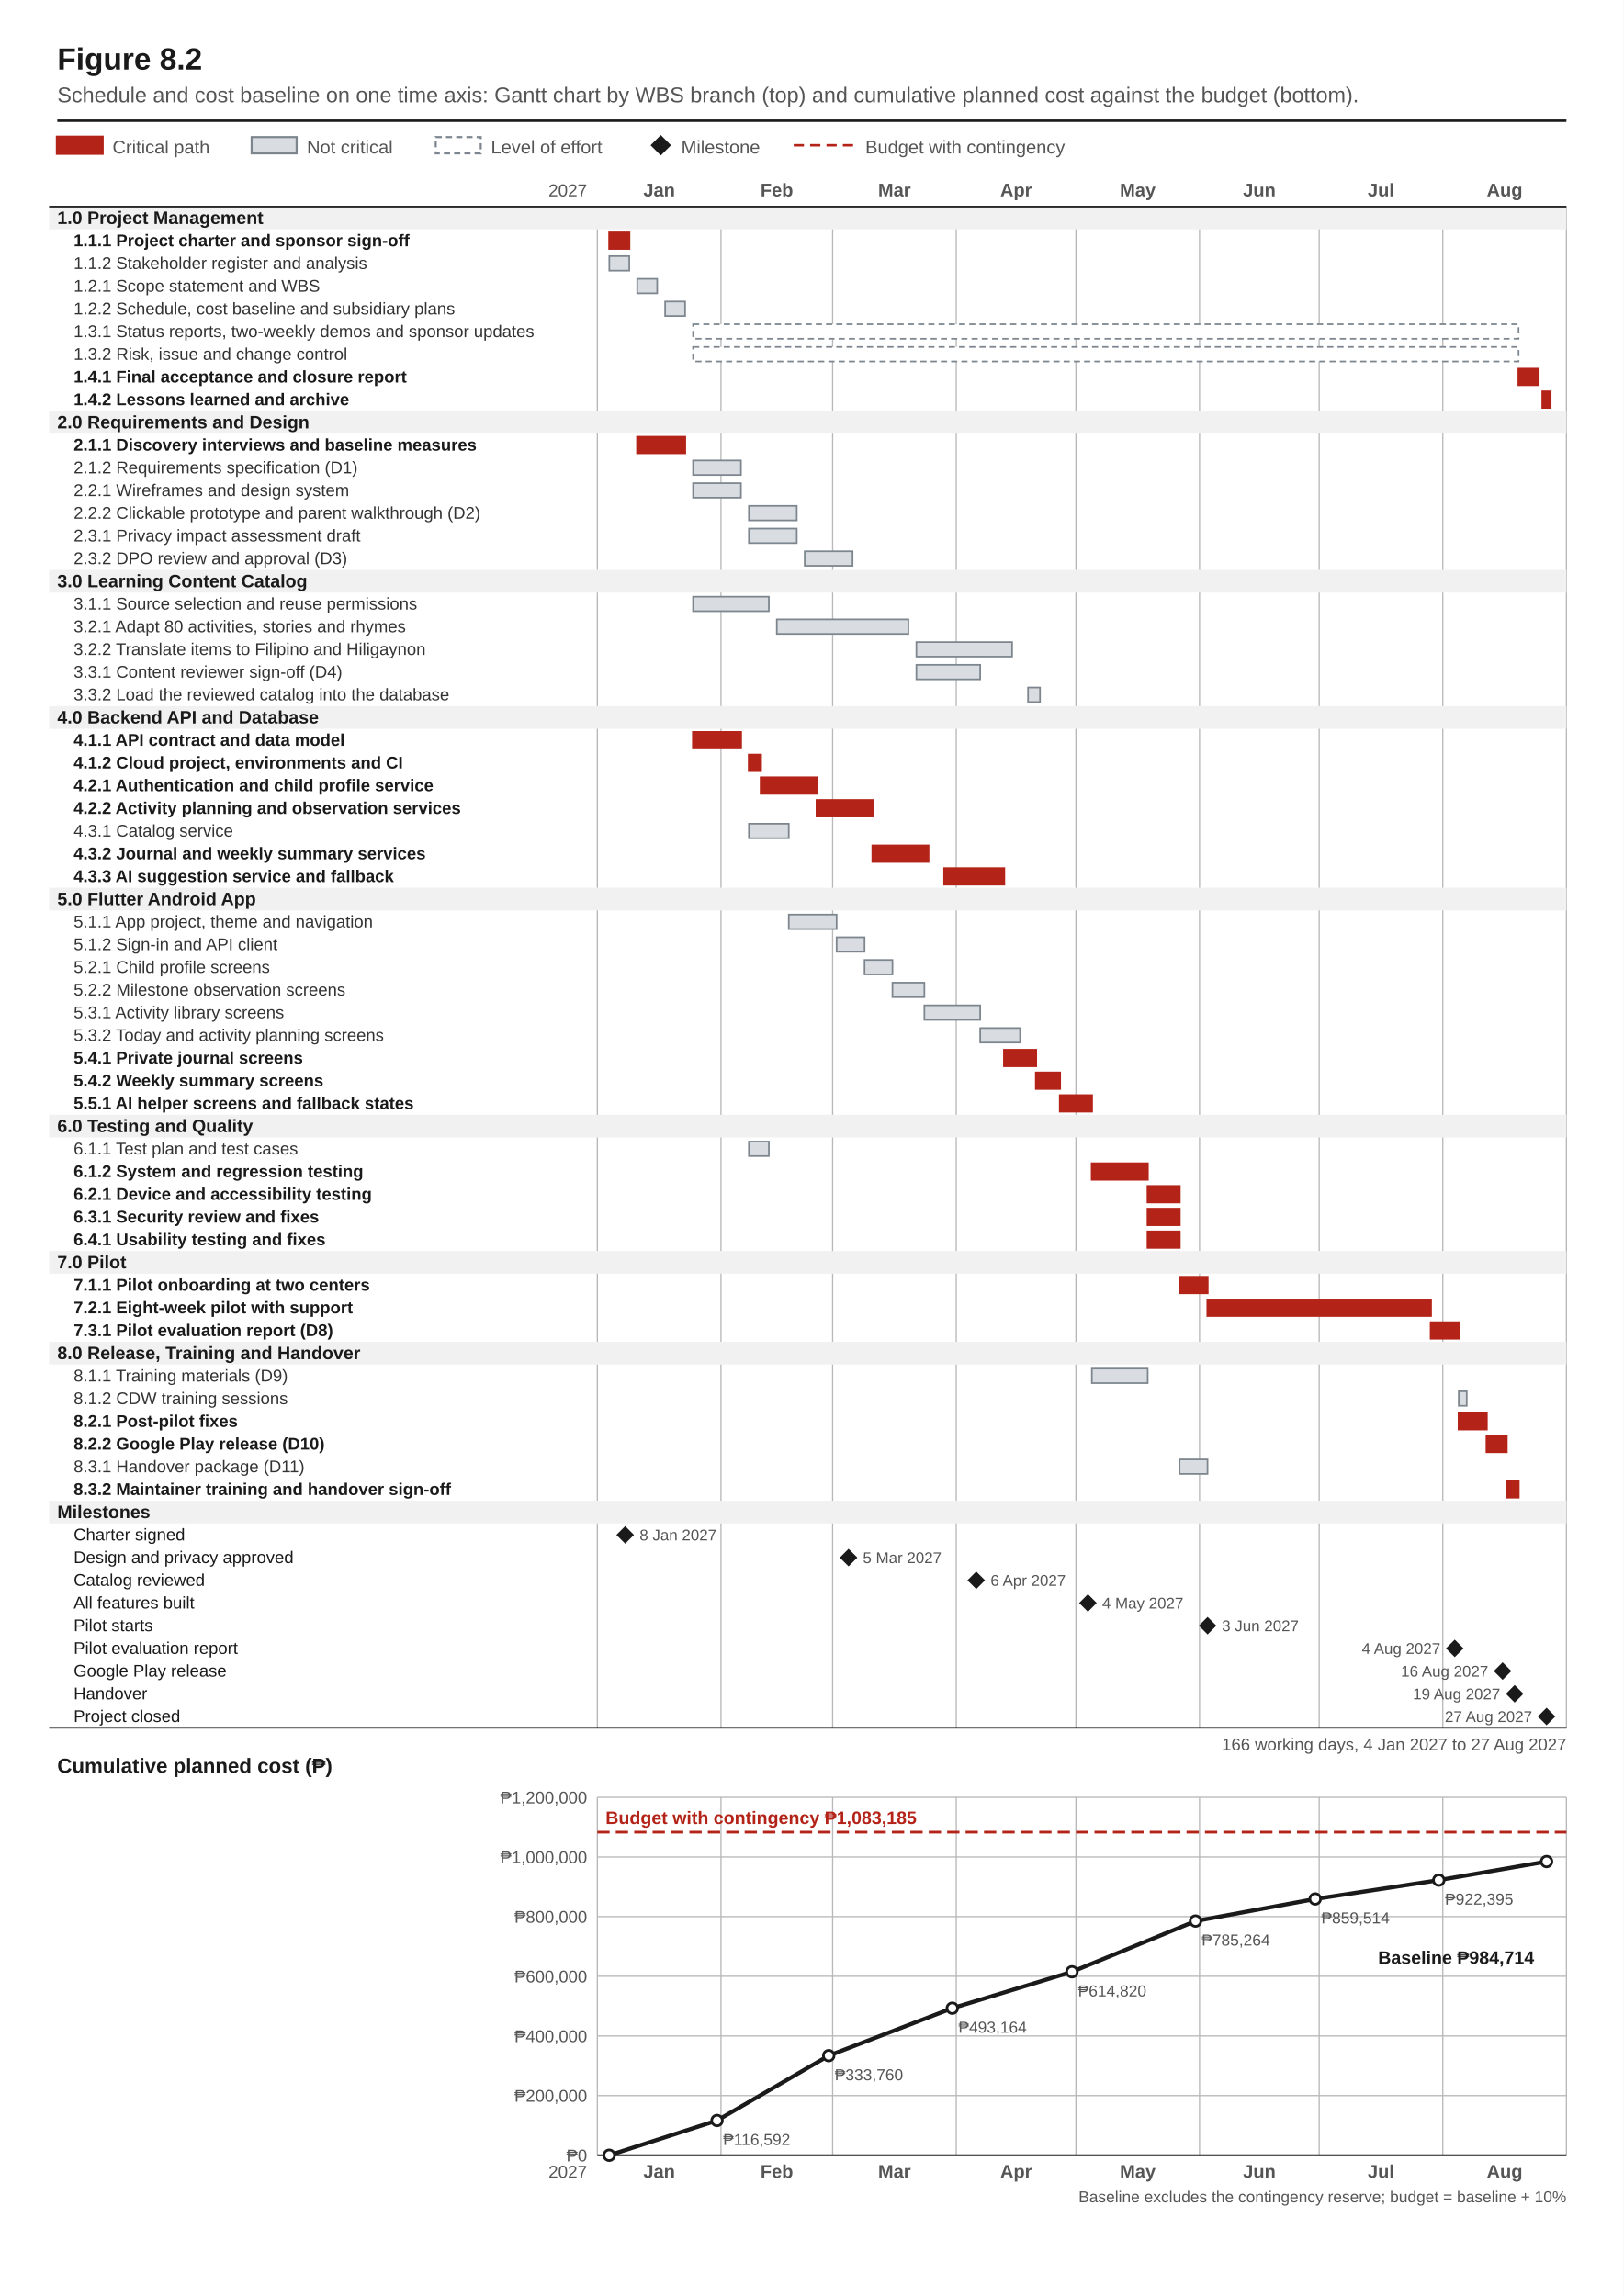
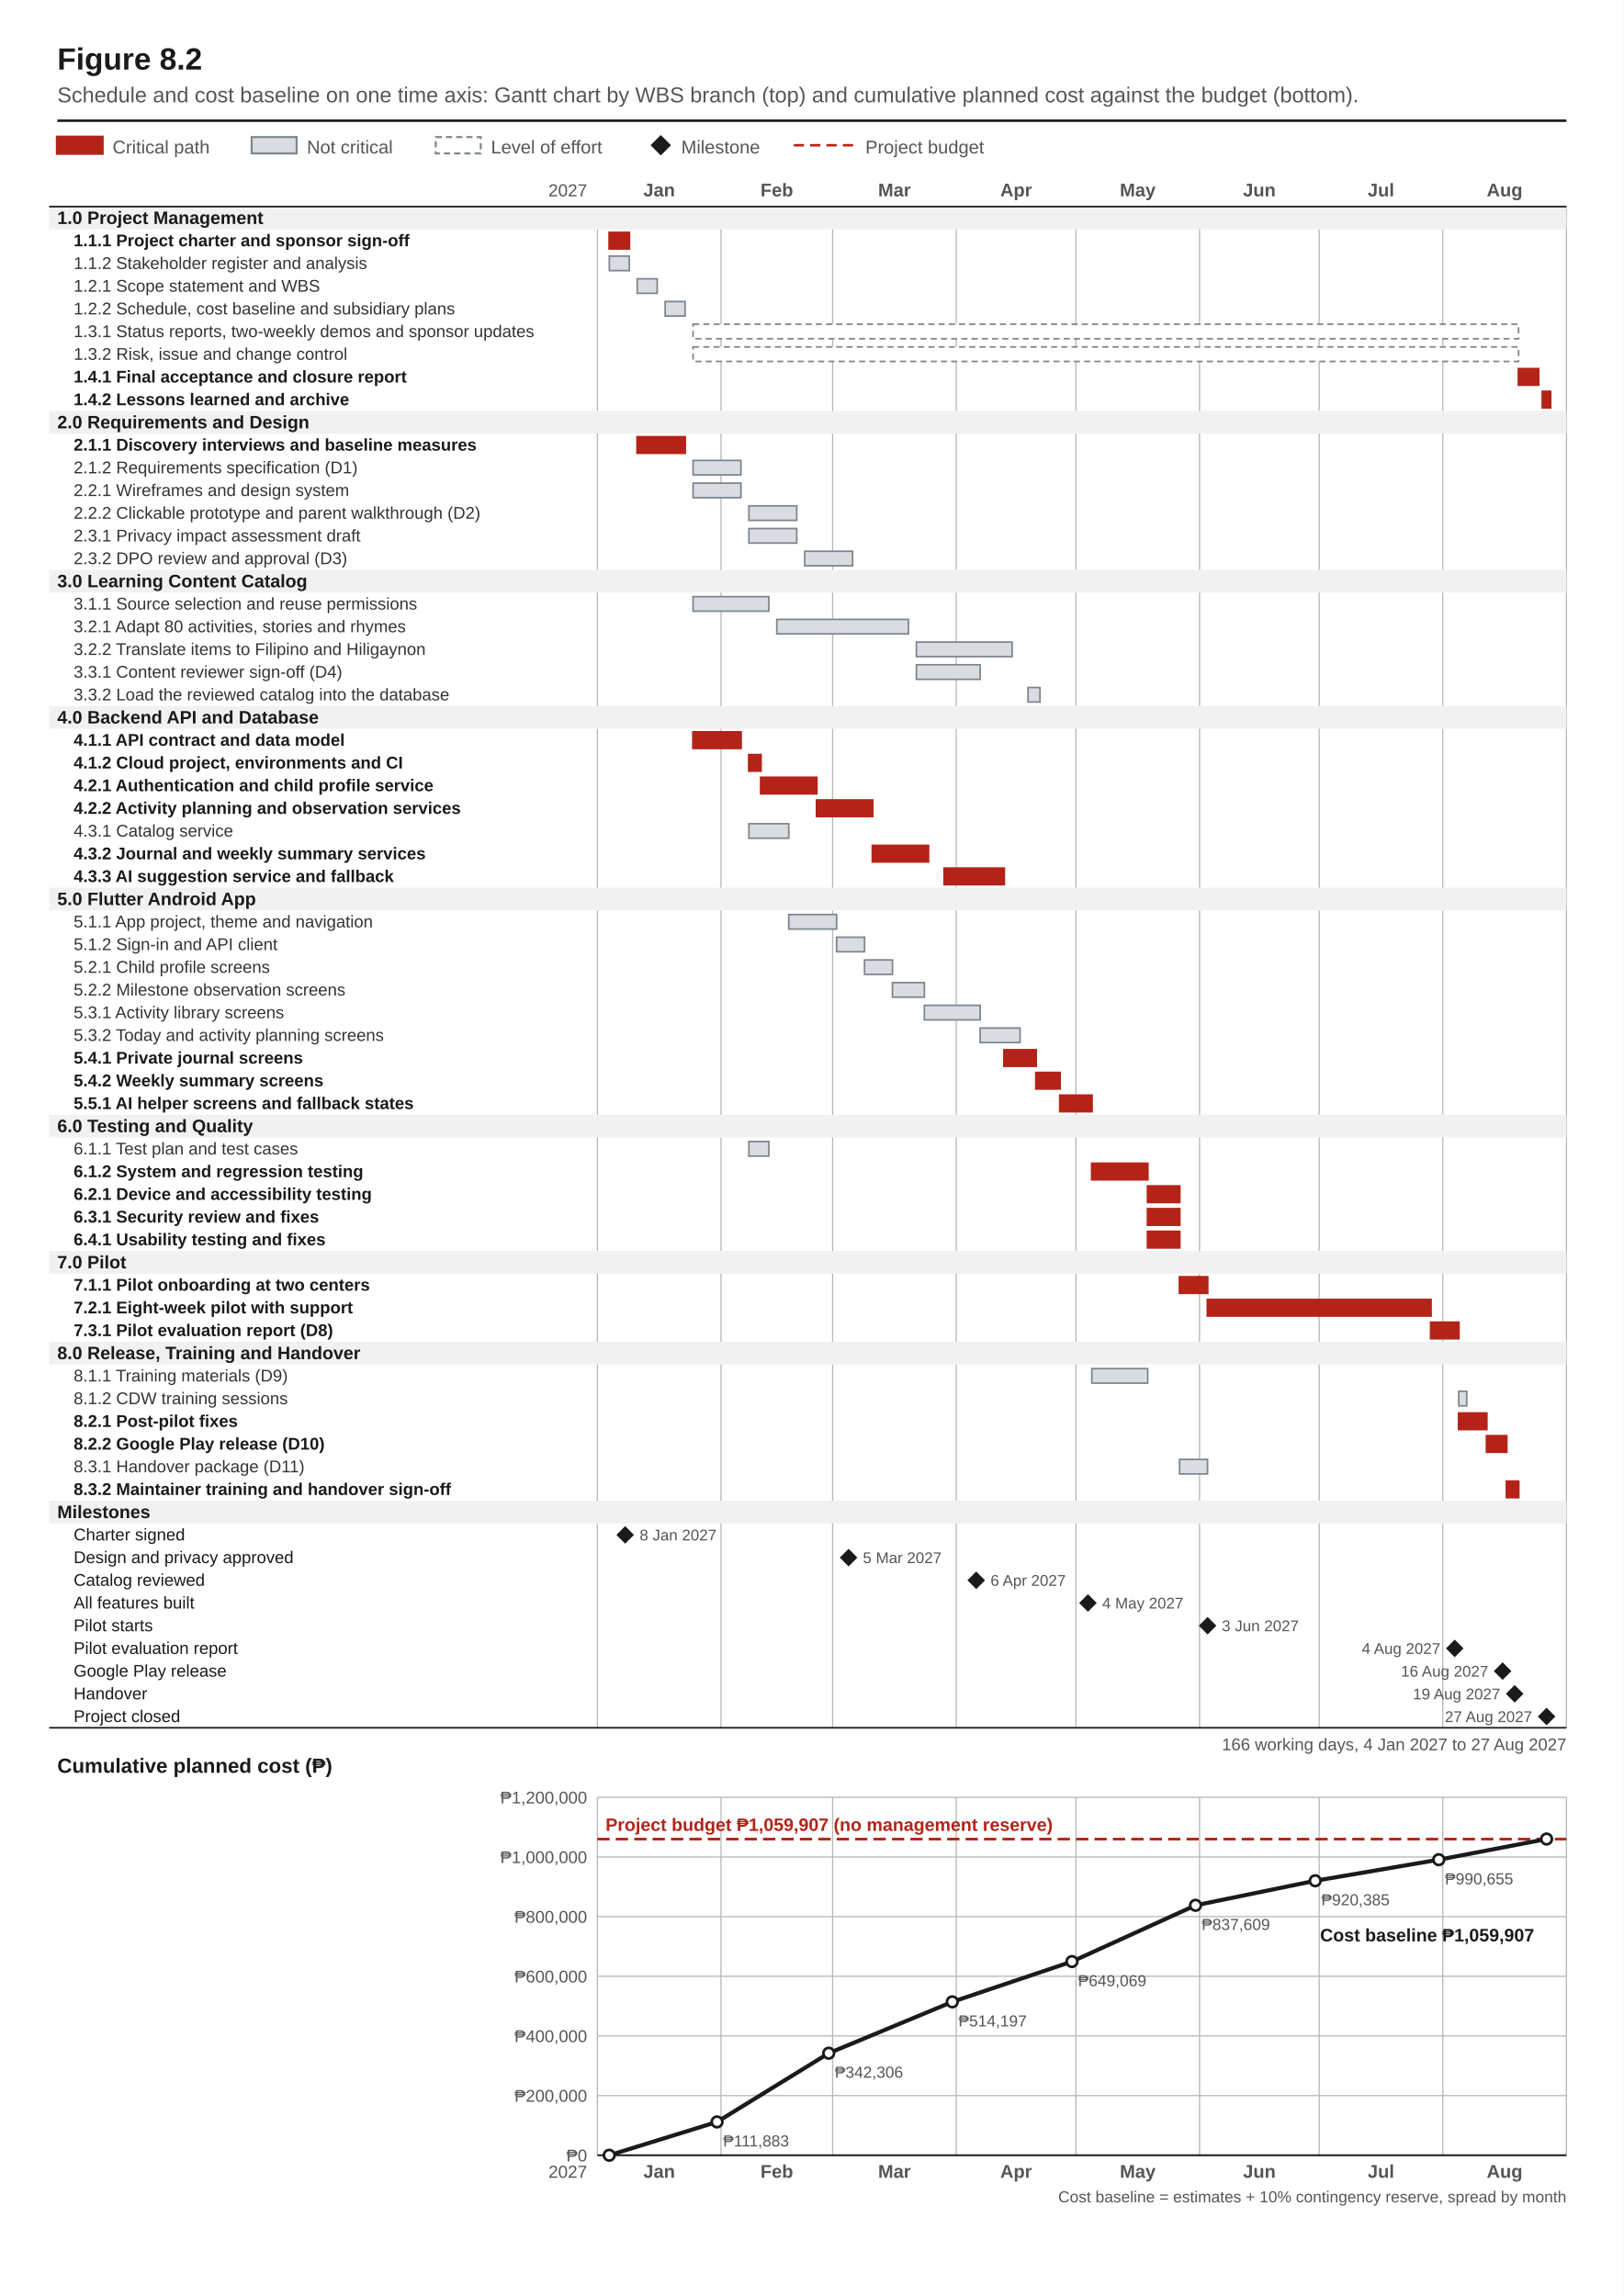
<svg xmlns="http://www.w3.org/2000/svg" width="210.0mm" height="297.0mm" viewBox="0 0 793.70 1122.50" font-family="Arial, &quot;Liberation Sans&quot;, &quot;Nimbus Sans&quot;, &quot;Helvetica Neue&quot;, Helvetica, &quot;DejaVu Sans&quot;, sans-serif">
  <rect width="793.70" height="1122.50" fill="#ffffff" />
  <text x="28.00" y="34.00" font-size="15" fill="#1a1a1a" text-anchor="start" font-weight="700">Figure 8.2</text>
  <text x="28.00" y="50.00" font-size="10.5" fill="#555555" text-anchor="start">Schedule and cost baseline on one time axis: Gantt chart by WBS branch (top) and cumulative planned cost against the budget (bottom).</text>
  <line x1="28.00" y1="59.00" x2="765.70" y2="59.00" stroke="#1a1a1a" stroke-width="1.2" />
  <rect x="28.00" y="67.00" width="22.00" height="8.00" rx="0" fill="#b42318" stroke="#b42318" stroke-width="1.4" />
  <text x="55.00" y="75.00" font-size="9" fill="#555555" text-anchor="start">Critical path</text>
  <rect x="123.00" y="67.00" width="22.00" height="8.00" rx="0" fill="#d9dde1" stroke="#7d868e" stroke-width="1" />
  <text x="150.00" y="75.00" font-size="9" fill="#555555" text-anchor="start">Not critical</text>
  <rect x="213.00" y="67.00" width="22.00" height="8.00" rx="0" fill="#ffffff" stroke="#7d868e" stroke-width="1" stroke-dasharray="3 2" />
  <text x="240.00" y="75.00" font-size="9" fill="#555555" text-anchor="start">Level of effort</text>
  <path d="M323,66 l5,5 l-5,5 l-5,-5 Z" fill="#1a1a1a" />
  <text x="333.00" y="75.00" font-size="9" fill="#555555" text-anchor="start">Milestone</text>
  <line x1="388.00" y1="71.00" x2="418.00" y2="71.00" stroke="#b42318" stroke-width="1.2" stroke-dasharray="5 3" />
-   <text x="423.00" y="75.00" font-size="9" fill="#555555" text-anchor="start">Budget with contingency</text>
+   <text x="423.00" y="75.00" font-size="9" fill="#555555" text-anchor="start">Project budget</text>
  <text x="322.22" y="96.00" font-size="9" fill="#555555" text-anchor="middle" font-weight="700">Jan</text>
  <text x="379.72" y="96.00" font-size="9" fill="#555555" text-anchor="middle" font-weight="700">Feb</text>
  <text x="437.23" y="96.00" font-size="9" fill="#555555" text-anchor="middle" font-weight="700">Mar</text>
  <text x="496.69" y="96.00" font-size="9" fill="#555555" text-anchor="middle" font-weight="700">Apr</text>
  <text x="556.14" y="96.00" font-size="9" fill="#555555" text-anchor="middle" font-weight="700">May</text>
  <text x="615.60" y="96.00" font-size="9" fill="#555555" text-anchor="middle" font-weight="700">Jun</text>
  <text x="675.05" y="96.00" font-size="9" fill="#555555" text-anchor="middle" font-weight="700">Jul</text>
  <text x="735.48" y="96.00" font-size="9" fill="#555555" text-anchor="middle" font-weight="700">Aug</text>
  <text x="287.00" y="96.00" font-size="8.5" fill="#555555" text-anchor="end">2027</text>
  <line x1="292.00" y1="101.00" x2="292.00" y2="844.70" stroke="#b8b8b8" stroke-width="0.6" />
  <line x1="352.43" y1="101.00" x2="352.43" y2="844.70" stroke="#b8b8b8" stroke-width="0.6" />
  <line x1="407.01" y1="101.00" x2="407.01" y2="844.70" stroke="#b8b8b8" stroke-width="0.6" />
  <line x1="467.44" y1="101.00" x2="467.44" y2="844.70" stroke="#b8b8b8" stroke-width="0.6" />
  <line x1="525.93" y1="101.00" x2="525.93" y2="844.70" stroke="#b8b8b8" stroke-width="0.6" />
  <line x1="586.36" y1="101.00" x2="586.36" y2="844.70" stroke="#b8b8b8" stroke-width="0.6" />
  <line x1="644.84" y1="101.00" x2="644.84" y2="844.70" stroke="#b8b8b8" stroke-width="0.6" />
  <line x1="705.27" y1="101.00" x2="705.27" y2="844.70" stroke="#b8b8b8" stroke-width="0.6" />
  <line x1="765.70" y1="101.00" x2="765.70" y2="844.70" stroke="#b8b8b8" stroke-width="0.6" />
  <rect x="24.00" y="101.00" width="741.70" height="11.10" rx="0" fill="#f1f1f1" stroke="none" stroke-width="1" />
  <text x="28.00" y="109.50" font-size="8.8" fill="#1a1a1a" text-anchor="start" font-weight="700">1.0 Project Management</text>
  <text x="36.00" y="120.40" font-size="8.3" fill="#1a1a1a" text-anchor="start" font-weight="700">1.1.1  Project charter and sponsor sign-off</text>
  <rect x="297.85" y="113.70" width="9.75" height="7.90" rx="0" fill="#b42318" stroke="#b42318" stroke-width="1" />
  <text x="36.00" y="131.50" font-size="8.3" fill="#333333" text-anchor="start">1.1.2  Stakeholder register and analysis</text>
  <rect x="297.85" y="125.20" width="9.75" height="7.10" rx="0" fill="#d9dde1" stroke="#7d868e" stroke-width="0.8" />
  <text x="36.00" y="142.60" font-size="8.3" fill="#333333" text-anchor="start">1.2.1  Scope statement and WBS</text>
  <rect x="311.49" y="136.30" width="9.75" height="7.10" rx="0" fill="#d9dde1" stroke="#7d868e" stroke-width="0.8" />
  <text x="36.00" y="153.70" font-size="8.3" fill="#333333" text-anchor="start">1.2.2  Schedule, cost baseline and subsidiary plans</text>
  <rect x="325.14" y="147.40" width="9.75" height="7.10" rx="0" fill="#d9dde1" stroke="#7d868e" stroke-width="0.8" />
  <text x="36.00" y="164.80" font-size="8.3" fill="#333333" text-anchor="start">1.3.1  Status reports, two-weekly demos and sponsor updates</text>
  <rect x="338.79" y="158.50" width="403.52" height="7.10" rx="0" fill="#ffffff" stroke="#7d868e" stroke-width="0.8" stroke-dasharray="3 2" />
  <text x="36.00" y="175.90" font-size="8.3" fill="#333333" text-anchor="start">1.3.2  Risk, issue and change control</text>
  <rect x="338.79" y="169.60" width="403.52" height="7.10" rx="0" fill="#ffffff" stroke="#7d868e" stroke-width="0.8" stroke-dasharray="3 2" />
  <text x="36.00" y="187.00" font-size="8.3" fill="#1a1a1a" text-anchor="start" font-weight="700">1.4.1  Final acceptance and closure report</text>
  <rect x="742.31" y="180.30" width="9.75" height="7.90" rx="0" fill="#b42318" stroke="#b42318" stroke-width="1" />
  <text x="36.00" y="198.10" font-size="8.3" fill="#1a1a1a" text-anchor="start" font-weight="700">1.4.2  Lessons learned and archive</text>
  <rect x="754.00" y="191.40" width="3.90" height="7.90" rx="0" fill="#b42318" stroke="#b42318" stroke-width="1" />
  <rect x="24.00" y="200.90" width="741.70" height="11.10" rx="0" fill="#f1f1f1" stroke="none" stroke-width="1" />
  <text x="28.00" y="209.40" font-size="8.8" fill="#1a1a1a" text-anchor="start" font-weight="700">2.0 Requirements and Design</text>
  <text x="36.00" y="220.30" font-size="8.3" fill="#1a1a1a" text-anchor="start" font-weight="700">2.1.1  Discovery interviews and baseline measures</text>
  <rect x="311.49" y="213.60" width="23.39" height="7.90" rx="0" fill="#b42318" stroke="#b42318" stroke-width="1" />
  <text x="36.00" y="231.40" font-size="8.3" fill="#333333" text-anchor="start">2.1.2  Requirements specification (D1)</text>
  <rect x="338.79" y="225.10" width="23.39" height="7.10" rx="0" fill="#d9dde1" stroke="#7d868e" stroke-width="0.8" />
  <text x="36.00" y="242.50" font-size="8.3" fill="#333333" text-anchor="start">2.2.1  Wireframes and design system</text>
  <rect x="338.79" y="236.20" width="23.39" height="7.10" rx="0" fill="#d9dde1" stroke="#7d868e" stroke-width="0.8" />
  <text x="36.00" y="253.60" font-size="8.3" fill="#333333" text-anchor="start">2.2.2  Clickable prototype and parent walkthrough (D2)</text>
  <rect x="366.08" y="247.30" width="23.39" height="7.10" rx="0" fill="#d9dde1" stroke="#7d868e" stroke-width="0.8" />
  <text x="36.00" y="264.70" font-size="8.3" fill="#333333" text-anchor="start">2.3.1  Privacy impact assessment draft</text>
  <rect x="366.08" y="258.40" width="23.39" height="7.10" rx="0" fill="#d9dde1" stroke="#7d868e" stroke-width="0.8" />
  <text x="36.00" y="275.80" font-size="8.3" fill="#333333" text-anchor="start">2.3.2  DPO review and approval (D3)</text>
  <rect x="393.37" y="269.50" width="23.39" height="7.10" rx="0" fill="#d9dde1" stroke="#7d868e" stroke-width="0.8" />
  <rect x="24.00" y="278.60" width="741.70" height="11.10" rx="0" fill="#f1f1f1" stroke="none" stroke-width="1" />
  <text x="28.00" y="287.10" font-size="8.8" fill="#1a1a1a" text-anchor="start" font-weight="700">3.0 Learning Content Catalog</text>
  <text x="36.00" y="298.00" font-size="8.3" fill="#333333" text-anchor="start">3.1.1  Source selection and reuse permissions</text>
  <rect x="338.79" y="291.70" width="37.04" height="7.10" rx="0" fill="#d9dde1" stroke="#7d868e" stroke-width="0.8" />
  <text x="36.00" y="309.10" font-size="8.3" fill="#333333" text-anchor="start">3.2.1  Adapt 80 activities, stories and rhymes</text>
  <rect x="379.72" y="302.80" width="64.33" height="7.10" rx="0" fill="#d9dde1" stroke="#7d868e" stroke-width="0.8" />
  <text x="36.00" y="320.20" font-size="8.3" fill="#333333" text-anchor="start">3.2.2  Translate items to Filipino and Hiligaynon</text>
  <rect x="447.95" y="313.90" width="46.79" height="7.10" rx="0" fill="#d9dde1" stroke="#7d868e" stroke-width="0.8" />
  <text x="36.00" y="331.30" font-size="8.3" fill="#333333" text-anchor="start">3.3.1  Content reviewer sign-off (D4)</text>
  <rect x="447.95" y="325.00" width="31.19" height="7.10" rx="0" fill="#d9dde1" stroke="#7d868e" stroke-width="0.8" />
  <text x="36.00" y="342.40" font-size="8.3" fill="#333333" text-anchor="start">3.3.2  Load the reviewed catalog into the database</text>
  <rect x="502.53" y="336.10" width="5.85" height="7.10" rx="0" fill="#d9dde1" stroke="#7d868e" stroke-width="0.8" />
  <rect x="24.00" y="345.20" width="741.70" height="11.10" rx="0" fill="#f1f1f1" stroke="none" stroke-width="1" />
  <text x="28.00" y="353.70" font-size="8.8" fill="#1a1a1a" text-anchor="start" font-weight="700">4.0 Backend API and Database</text>
  <text x="36.00" y="364.60" font-size="8.3" fill="#1a1a1a" text-anchor="start" font-weight="700">4.1.1  API contract and data model</text>
  <rect x="338.79" y="357.90" width="23.39" height="7.90" rx="0" fill="#b42318" stroke="#b42318" stroke-width="1" />
  <text x="36.00" y="375.70" font-size="8.3" fill="#1a1a1a" text-anchor="start" font-weight="700">4.1.2  Cloud project, environments and CI</text>
  <rect x="366.08" y="369.00" width="5.85" height="7.90" rx="0" fill="#b42318" stroke="#b42318" stroke-width="1" />
  <text x="36.00" y="386.80" font-size="8.3" fill="#1a1a1a" text-anchor="start" font-weight="700">4.2.1  Authentication and child profile service</text>
  <rect x="371.92" y="380.10" width="27.29" height="7.90" rx="0" fill="#b42318" stroke="#b42318" stroke-width="1" />
  <text x="36.00" y="397.90" font-size="8.3" fill="#1a1a1a" text-anchor="start" font-weight="700">4.2.2  Activity planning and observation services</text>
  <rect x="399.22" y="391.20" width="27.29" height="7.90" rx="0" fill="#b42318" stroke="#b42318" stroke-width="1" />
  <text x="36.00" y="409.00" font-size="8.3" fill="#333333" text-anchor="start">4.3.1  Catalog service</text>
  <rect x="366.08" y="402.70" width="19.49" height="7.10" rx="0" fill="#d9dde1" stroke="#7d868e" stroke-width="0.8" />
  <text x="36.00" y="420.10" font-size="8.3" fill="#1a1a1a" text-anchor="start" font-weight="700">4.3.2  Journal and weekly summary services</text>
  <rect x="426.51" y="413.40" width="27.29" height="7.90" rx="0" fill="#b42318" stroke="#b42318" stroke-width="1" />
  <text x="36.00" y="431.20" font-size="8.3" fill="#1a1a1a" text-anchor="start" font-weight="700">4.3.3  AI suggestion service and fallback</text>
  <rect x="461.60" y="424.50" width="29.24" height="7.90" rx="0" fill="#b42318" stroke="#b42318" stroke-width="1" />
  <rect x="24.00" y="434.00" width="741.70" height="11.10" rx="0" fill="#f1f1f1" stroke="none" stroke-width="1" />
  <text x="28.00" y="442.50" font-size="8.8" fill="#1a1a1a" text-anchor="start" font-weight="700">5.0 Flutter Android App</text>
  <text x="36.00" y="453.40" font-size="8.3" fill="#333333" text-anchor="start">5.1.1  App project, theme and navigation</text>
  <rect x="385.57" y="447.10" width="23.39" height="7.10" rx="0" fill="#d9dde1" stroke="#7d868e" stroke-width="0.8" />
  <text x="36.00" y="464.50" font-size="8.3" fill="#333333" text-anchor="start">5.1.2  Sign-in and API client</text>
  <rect x="408.96" y="458.20" width="13.65" height="7.10" rx="0" fill="#d9dde1" stroke="#7d868e" stroke-width="0.8" />
  <text x="36.00" y="475.60" font-size="8.3" fill="#333333" text-anchor="start">5.2.1  Child profile screens</text>
  <rect x="422.61" y="469.30" width="13.65" height="7.10" rx="0" fill="#d9dde1" stroke="#7d868e" stroke-width="0.8" />
  <text x="36.00" y="486.70" font-size="8.3" fill="#333333" text-anchor="start">5.2.2  Milestone observation screens</text>
  <rect x="436.25" y="480.40" width="15.60" height="7.10" rx="0" fill="#d9dde1" stroke="#7d868e" stroke-width="0.8" />
  <text x="36.00" y="497.80" font-size="8.3" fill="#333333" text-anchor="start">5.3.1  Activity library screens</text>
  <rect x="451.85" y="491.50" width="27.29" height="7.10" rx="0" fill="#d9dde1" stroke="#7d868e" stroke-width="0.8" />
  <text x="36.00" y="508.90" font-size="8.3" fill="#333333" text-anchor="start">5.3.2  Today and activity planning screens</text>
  <rect x="479.14" y="502.60" width="19.49" height="7.10" rx="0" fill="#d9dde1" stroke="#7d868e" stroke-width="0.8" />
  <text x="36.00" y="520.00" font-size="8.3" fill="#1a1a1a" text-anchor="start" font-weight="700">5.4.1  Private journal screens</text>
  <rect x="490.84" y="513.30" width="15.60" height="7.90" rx="0" fill="#b42318" stroke="#b42318" stroke-width="1" />
  <text x="36.00" y="531.10" font-size="8.3" fill="#1a1a1a" text-anchor="start" font-weight="700">5.4.2  Weekly summary screens</text>
  <rect x="506.43" y="524.40" width="11.70" height="7.90" rx="0" fill="#b42318" stroke="#b42318" stroke-width="1" />
  <text x="36.00" y="542.20" font-size="8.3" fill="#1a1a1a" text-anchor="start" font-weight="700">5.5.1  AI helper screens and fallback states</text>
  <rect x="518.13" y="535.50" width="15.60" height="7.90" rx="0" fill="#b42318" stroke="#b42318" stroke-width="1" />
  <rect x="24.00" y="545.00" width="741.70" height="11.10" rx="0" fill="#f1f1f1" stroke="none" stroke-width="1" />
  <text x="28.00" y="553.50" font-size="8.8" fill="#1a1a1a" text-anchor="start" font-weight="700">6.0 Testing and Quality</text>
  <text x="36.00" y="564.40" font-size="8.3" fill="#333333" text-anchor="start">6.1.1  Test plan and test cases</text>
  <rect x="366.08" y="558.10" width="9.75" height="7.10" rx="0" fill="#d9dde1" stroke="#7d868e" stroke-width="0.8" />
  <text x="36.00" y="575.50" font-size="8.3" fill="#1a1a1a" text-anchor="start" font-weight="700">6.1.2  System and regression testing</text>
  <rect x="533.72" y="568.80" width="27.29" height="7.90" rx="0" fill="#b42318" stroke="#b42318" stroke-width="1" />
  <text x="36.00" y="586.60" font-size="8.3" fill="#1a1a1a" text-anchor="start" font-weight="700">6.2.1  Device and accessibility testing</text>
  <rect x="561.01" y="579.90" width="15.60" height="7.90" rx="0" fill="#b42318" stroke="#b42318" stroke-width="1" />
  <text x="36.00" y="597.70" font-size="8.3" fill="#1a1a1a" text-anchor="start" font-weight="700">6.3.1  Security review and fixes</text>
  <rect x="561.01" y="591.00" width="15.60" height="7.90" rx="0" fill="#b42318" stroke="#b42318" stroke-width="1" />
  <text x="36.00" y="608.80" font-size="8.3" fill="#1a1a1a" text-anchor="start" font-weight="700">6.4.1  Usability testing and fixes</text>
  <rect x="561.01" y="602.10" width="15.60" height="7.90" rx="0" fill="#b42318" stroke="#b42318" stroke-width="1" />
  <rect x="24.00" y="611.60" width="741.70" height="11.10" rx="0" fill="#f1f1f1" stroke="none" stroke-width="1" />
  <text x="28.00" y="620.10" font-size="8.8" fill="#1a1a1a" text-anchor="start" font-weight="700">7.0 Pilot</text>
  <text x="36.00" y="631.00" font-size="8.3" fill="#1a1a1a" text-anchor="start" font-weight="700">7.1.1  Pilot onboarding at two centers</text>
  <rect x="576.61" y="624.30" width="13.65" height="7.90" rx="0" fill="#b42318" stroke="#b42318" stroke-width="1" />
  <text x="36.00" y="642.10" font-size="8.3" fill="#1a1a1a" text-anchor="start" font-weight="700">7.2.1  Eight-week pilot with support</text>
  <rect x="590.26" y="635.40" width="109.17" height="7.90" rx="0" fill="#b42318" stroke="#b42318" stroke-width="1" />
  <text x="36.00" y="653.20" font-size="8.3" fill="#1a1a1a" text-anchor="start" font-weight="700">7.3.1  Pilot evaluation report (D8)</text>
  <rect x="699.42" y="646.50" width="13.65" height="7.90" rx="0" fill="#b42318" stroke="#b42318" stroke-width="1" />
  <rect x="24.00" y="656.00" width="741.70" height="11.10" rx="0" fill="#f1f1f1" stroke="none" stroke-width="1" />
  <text x="28.00" y="664.50" font-size="8.8" fill="#1a1a1a" text-anchor="start" font-weight="700">8.0 Release, Training and Handover</text>
  <text x="36.00" y="675.40" font-size="8.3" fill="#333333" text-anchor="start">8.1.1  Training materials (D9)</text>
  <rect x="533.72" y="669.10" width="27.29" height="7.10" rx="0" fill="#d9dde1" stroke="#7d868e" stroke-width="0.8" />
  <text x="36.00" y="686.50" font-size="8.3" fill="#333333" text-anchor="start">8.1.2  CDW training sessions</text>
  <rect x="713.07" y="680.20" width="3.90" height="7.10" rx="0" fill="#d9dde1" stroke="#7d868e" stroke-width="0.8" />
  <text x="36.00" y="697.60" font-size="8.3" fill="#1a1a1a" text-anchor="start" font-weight="700">8.2.1  Post-pilot fixes</text>
  <rect x="713.07" y="690.90" width="13.65" height="7.90" rx="0" fill="#b42318" stroke="#b42318" stroke-width="1" />
  <text x="36.00" y="708.70" font-size="8.3" fill="#1a1a1a" text-anchor="start" font-weight="700">8.2.2  Google Play release (D10)</text>
  <rect x="726.71" y="702.00" width="9.75" height="7.90" rx="0" fill="#b42318" stroke="#b42318" stroke-width="1" />
  <text x="36.00" y="719.80" font-size="8.3" fill="#333333" text-anchor="start">8.3.1  Handover package (D11)</text>
  <rect x="576.61" y="713.50" width="13.65" height="7.10" rx="0" fill="#d9dde1" stroke="#7d868e" stroke-width="0.8" />
  <text x="36.00" y="730.90" font-size="8.3" fill="#1a1a1a" text-anchor="start" font-weight="700">8.3.2  Maintainer training and handover sign-off</text>
  <rect x="736.46" y="724.20" width="5.85" height="7.90" rx="0" fill="#b42318" stroke="#b42318" stroke-width="1" />
  <rect x="24.00" y="733.70" width="741.70" height="11.10" rx="0" fill="#f1f1f1" stroke="none" stroke-width="1" />
  <text x="28.00" y="742.20" font-size="8.8" fill="#1a1a1a" text-anchor="start" font-weight="700">Milestones</text>
  <text x="36.00" y="753.10" font-size="8.3" fill="#1a1a1a" text-anchor="start">Charter signed</text>
  <path d="M305.6,746.1 l4.3,4.3 l-4.3,4.3 l-4.3,-4.3 Z" fill="#1a1a1a" />
  <text x="312.65" y="753.10" font-size="7.6" fill="#555555" text-anchor="start">8 Jan 2027</text>
  <text x="36.00" y="764.20" font-size="8.3" fill="#1a1a1a" text-anchor="start">Design and privacy approved</text>
  <path d="M414.8,757.2 l4.3,4.3 l-4.3,4.3 l-4.3,-4.3 Z" fill="#1a1a1a" />
  <text x="421.81" y="764.20" font-size="7.6" fill="#555555" text-anchor="start">5 Mar 2027</text>
  <text x="36.00" y="775.30" font-size="8.3" fill="#1a1a1a" text-anchor="start">Catalog reviewed</text>
  <path d="M477.2,768.3 l4.3,4.3 l-4.3,4.3 l-4.3,-4.3 Z" fill="#1a1a1a" />
  <text x="484.19" y="775.30" font-size="7.6" fill="#555555" text-anchor="start">6 Apr 2027</text>
  <text x="36.00" y="786.40" font-size="8.3" fill="#1a1a1a" text-anchor="start">All features built</text>
  <path d="M531.8,779.4 l4.3,4.3 l-4.3,4.3 l-4.3,-4.3 Z" fill="#1a1a1a" />
  <text x="538.77" y="786.40" font-size="7.6" fill="#555555" text-anchor="start">4 May 2027</text>
  <text x="36.00" y="797.50" font-size="8.3" fill="#1a1a1a" text-anchor="start">Pilot starts</text>
  <path d="M590.3,790.5 l4.3,4.3 l-4.3,4.3 l-4.3,-4.3 Z" fill="#1a1a1a" />
  <text x="597.26" y="797.50" font-size="7.6" fill="#555555" text-anchor="start">3 Jun 2027</text>
  <text x="36.00" y="808.60" font-size="8.3" fill="#1a1a1a" text-anchor="start">Pilot evaluation report</text>
  <path d="M711.1,801.6 l4.3,4.3 l-4.3,4.3 l-4.3,-4.3 Z" fill="#1a1a1a" />
  <text x="704.12" y="808.60" font-size="7.6" fill="#555555" text-anchor="end">4 Aug 2027</text>
  <text x="36.00" y="819.70" font-size="8.3" fill="#1a1a1a" text-anchor="start">Google Play release</text>
  <path d="M734.5,812.7 l4.3,4.3 l-4.3,4.3 l-4.3,-4.3 Z" fill="#1a1a1a" />
  <text x="727.51" y="819.70" font-size="7.6" fill="#555555" text-anchor="end">16 Aug 2027</text>
  <text x="36.00" y="830.80" font-size="8.3" fill="#1a1a1a" text-anchor="start">Handover</text>
  <path d="M740.4,823.8 l4.3,4.3 l-4.3,4.3 l-4.3,-4.3 Z" fill="#1a1a1a" />
  <text x="733.36" y="830.80" font-size="7.6" fill="#555555" text-anchor="end">19 Aug 2027</text>
  <text x="36.00" y="841.90" font-size="8.3" fill="#1a1a1a" text-anchor="start">Project closed</text>
  <path d="M756.0,834.9 l4.3,4.3 l-4.3,4.3 l-4.3,-4.3 Z" fill="#1a1a1a" />
  <text x="748.95" y="841.90" font-size="7.6" fill="#555555" text-anchor="end">27 Aug 2027</text>
  <line x1="24.00" y1="844.70" x2="765.70" y2="844.70" stroke="#1a1a1a" stroke-width="0.8" />
  <line x1="24.00" y1="101.00" x2="765.70" y2="101.00" stroke="#1a1a1a" stroke-width="0.8" />
  <text x="765.70" y="855.70" font-size="8.3" fill="#555555" text-anchor="end">166 working days, 4 Jan 2027 to 27 Aug 2027</text>
  <text x="28.00" y="866.70" font-size="10" fill="#1a1a1a" text-anchor="start" font-weight="700">Cumulative planned cost (₱)</text>
  <line x1="292.00" y1="878.70" x2="292.00" y2="1053.70" stroke="#b8b8b8" stroke-width="0.6" />
  <line x1="352.43" y1="878.70" x2="352.43" y2="1053.70" stroke="#b8b8b8" stroke-width="0.6" />
  <line x1="407.01" y1="878.70" x2="407.01" y2="1053.70" stroke="#b8b8b8" stroke-width="0.6" />
  <line x1="467.44" y1="878.70" x2="467.44" y2="1053.70" stroke="#b8b8b8" stroke-width="0.6" />
  <line x1="525.93" y1="878.70" x2="525.93" y2="1053.70" stroke="#b8b8b8" stroke-width="0.6" />
  <line x1="586.36" y1="878.70" x2="586.36" y2="1053.70" stroke="#b8b8b8" stroke-width="0.6" />
  <line x1="644.84" y1="878.70" x2="644.84" y2="1053.70" stroke="#b8b8b8" stroke-width="0.6" />
  <line x1="705.27" y1="878.70" x2="705.27" y2="1053.70" stroke="#b8b8b8" stroke-width="0.6" />
  <line x1="765.70" y1="878.70" x2="765.70" y2="1053.70" stroke="#b8b8b8" stroke-width="0.6" />
  <line x1="292.00" y1="1053.70" x2="765.70" y2="1053.70" stroke="#1a1a1a" stroke-width="0.9" />
  <text x="287.00" y="1056.70" font-size="8.3" fill="#555555" text-anchor="end">₱0</text>
  <line x1="292.00" y1="1024.53" x2="765.70" y2="1024.53" stroke="#b8b8b8" stroke-width="0.6" />
  <text x="287.00" y="1027.53" font-size="8.3" fill="#555555" text-anchor="end">₱200,000</text>
  <line x1="292.00" y1="995.37" x2="765.70" y2="995.37" stroke="#b8b8b8" stroke-width="0.6" />
  <text x="287.00" y="998.37" font-size="8.3" fill="#555555" text-anchor="end">₱400,000</text>
  <line x1="292.00" y1="966.20" x2="765.70" y2="966.20" stroke="#b8b8b8" stroke-width="0.6" />
  <text x="287.00" y="969.20" font-size="8.3" fill="#555555" text-anchor="end">₱600,000</text>
  <line x1="292.00" y1="937.03" x2="765.70" y2="937.03" stroke="#b8b8b8" stroke-width="0.6" />
  <text x="287.00" y="940.03" font-size="8.3" fill="#555555" text-anchor="end">₱800,000</text>
  <line x1="292.00" y1="907.87" x2="765.70" y2="907.87" stroke="#b8b8b8" stroke-width="0.6" />
  <text x="287.00" y="910.87" font-size="8.3" fill="#555555" text-anchor="end">₱1,000,000</text>
  <line x1="292.00" y1="878.70" x2="765.70" y2="878.70" stroke="#b8b8b8" stroke-width="0.6" />
  <text x="287.00" y="881.70" font-size="8.3" fill="#555555" text-anchor="end">₱1,200,000</text>
  <text x="322.22" y="1064.70" font-size="9" fill="#555555" text-anchor="middle" font-weight="700">Jan</text>
  <text x="379.72" y="1064.70" font-size="9" fill="#555555" text-anchor="middle" font-weight="700">Feb</text>
  <text x="437.23" y="1064.70" font-size="9" fill="#555555" text-anchor="middle" font-weight="700">Mar</text>
  <text x="496.69" y="1064.70" font-size="9" fill="#555555" text-anchor="middle" font-weight="700">Apr</text>
  <text x="556.14" y="1064.70" font-size="9" fill="#555555" text-anchor="middle" font-weight="700">May</text>
  <text x="615.60" y="1064.70" font-size="9" fill="#555555" text-anchor="middle" font-weight="700">Jun</text>
  <text x="675.05" y="1064.70" font-size="9" fill="#555555" text-anchor="middle" font-weight="700">Jul</text>
  <text x="735.48" y="1064.70" font-size="9" fill="#555555" text-anchor="middle" font-weight="700">Aug</text>
  <text x="287.00" y="1064.70" font-size="8.5" fill="#555555" text-anchor="end">2027</text>
-   <line x1="292.00" y1="895.74" x2="765.70" y2="895.74" stroke="#b42318" stroke-width="1.3" stroke-dasharray="6 3" />
-   <text x="296.00" y="891.74" font-size="8.8" fill="#b42318" text-anchor="start" font-weight="700">Budget with contingency ₱1,083,185</text>
-   <path d="M297.8,1053.7 L350.5,1036.7 L405.1,1005.0 L465.5,981.8 L524.0,964.0 L584.4,939.2 L642.9,928.4 L703.3,919.2 L756.0,910.1" fill="none" stroke="#1a1a1a" stroke-width="2" />
+   <line x1="292.00" y1="899.13" x2="765.70" y2="899.13" stroke="#b42318" stroke-width="1.3" stroke-dasharray="6 3" />
+   <text x="296.00" y="895.13" font-size="8.8" fill="#b42318" text-anchor="start" font-weight="700">Project budget ₱1,059,907 (no management reserve)</text>
+   <path d="M297.8,1053.7 L350.5,1037.4 L405.1,1003.8 L465.5,978.7 L524.0,959.0 L584.4,931.5 L642.9,919.5 L703.3,909.2 L756.0,899.1" fill="none" stroke="#1a1a1a" stroke-width="2" />
  <circle cx="297.8" cy="1053.7" r="2.6" fill="#fff" stroke="#1a1a1a" stroke-width="1.3" />
-   <circle cx="350.5" cy="1036.7" r="2.6" fill="#fff" stroke="#1a1a1a" stroke-width="1.3" />
-   <text x="353.48" y="1048.70" font-size="7.8" fill="#555555" text-anchor="start">₱116,592</text>
-   <circle cx="405.1" cy="1005.0" r="2.6" fill="#fff" stroke="#1a1a1a" stroke-width="1.3" />
-   <text x="408.06" y="1017.03" font-size="7.8" fill="#555555" text-anchor="start">₱333,760</text>
-   <circle cx="465.5" cy="981.8" r="2.6" fill="#fff" stroke="#1a1a1a" stroke-width="1.3" />
-   <text x="468.50" y="993.78" font-size="7.8" fill="#555555" text-anchor="start">₱493,164</text>
-   <circle cx="524.0" cy="964.0" r="2.6" fill="#fff" stroke="#1a1a1a" stroke-width="1.3" />
-   <text x="526.98" y="976.04" font-size="7.8" fill="#555555" text-anchor="start">₱614,820</text>
-   <circle cx="584.4" cy="939.2" r="2.6" fill="#fff" stroke="#1a1a1a" stroke-width="1.3" />
-   <text x="587.41" y="951.18" font-size="7.8" fill="#555555" text-anchor="start">₱785,264</text>
-   <circle cx="642.9" cy="928.4" r="2.6" fill="#fff" stroke="#1a1a1a" stroke-width="1.3" />
-   <text x="645.89" y="940.35" font-size="7.8" fill="#555555" text-anchor="start">₱859,514</text>
-   <circle cx="703.3" cy="919.2" r="2.6" fill="#fff" stroke="#1a1a1a" stroke-width="1.3" />
-   <text x="706.32" y="931.18" font-size="7.8" fill="#555555" text-anchor="start">₱922,395</text>
-   <circle cx="756.0" cy="910.1" r="2.6" fill="#fff" stroke="#1a1a1a" stroke-width="1.3" />
-   <text x="749.95" y="960.10" font-size="8.8" fill="#1a1a1a" text-anchor="end" font-weight="700">Baseline ₱984,714</text>
-   <text x="765.70" y="1076.70" font-size="7.8" fill="#555555" text-anchor="end">Baseline excludes the contingency reserve; budget = baseline + 10%</text>
+   <circle cx="350.5" cy="1037.4" r="2.6" fill="#fff" stroke="#1a1a1a" stroke-width="1.3" />
+   <text x="353.48" y="1049.38" font-size="7.8" fill="#555555" text-anchor="start">₱111,883</text>
+   <circle cx="405.1" cy="1003.8" r="2.6" fill="#fff" stroke="#1a1a1a" stroke-width="1.3" />
+   <text x="408.06" y="1015.78" font-size="7.8" fill="#555555" text-anchor="start">₱342,306</text>
+   <circle cx="465.5" cy="978.7" r="2.6" fill="#fff" stroke="#1a1a1a" stroke-width="1.3" />
+   <text x="468.50" y="990.71" font-size="7.8" fill="#555555" text-anchor="start">₱514,197</text>
+   <circle cx="524.0" cy="959.0" r="2.6" fill="#fff" stroke="#1a1a1a" stroke-width="1.3" />
+   <text x="526.98" y="971.04" font-size="7.8" fill="#555555" text-anchor="start">₱649,069</text>
+   <circle cx="584.4" cy="931.5" r="2.6" fill="#fff" stroke="#1a1a1a" stroke-width="1.3" />
+   <text x="587.41" y="943.55" font-size="7.8" fill="#555555" text-anchor="start">₱837,609</text>
+   <circle cx="642.9" cy="919.5" r="2.6" fill="#fff" stroke="#1a1a1a" stroke-width="1.3" />
+   <text x="645.89" y="931.48" font-size="7.8" fill="#555555" text-anchor="start">₱920,385</text>
+   <circle cx="703.3" cy="909.2" r="2.6" fill="#fff" stroke="#1a1a1a" stroke-width="1.3" />
+   <text x="706.32" y="921.23" font-size="7.8" fill="#555555" text-anchor="start">₱990,655</text>
+   <circle cx="756.0" cy="899.1" r="2.6" fill="#fff" stroke="#1a1a1a" stroke-width="1.3" />
+   <text x="749.95" y="949.13" font-size="8.8" fill="#1a1a1a" text-anchor="end" font-weight="700">Cost baseline ₱1,059,907</text>
+   <text x="765.70" y="1076.70" font-size="7.8" fill="#555555" text-anchor="end">Cost baseline = estimates + 10% contingency reserve, spread by month</text>
</svg>
